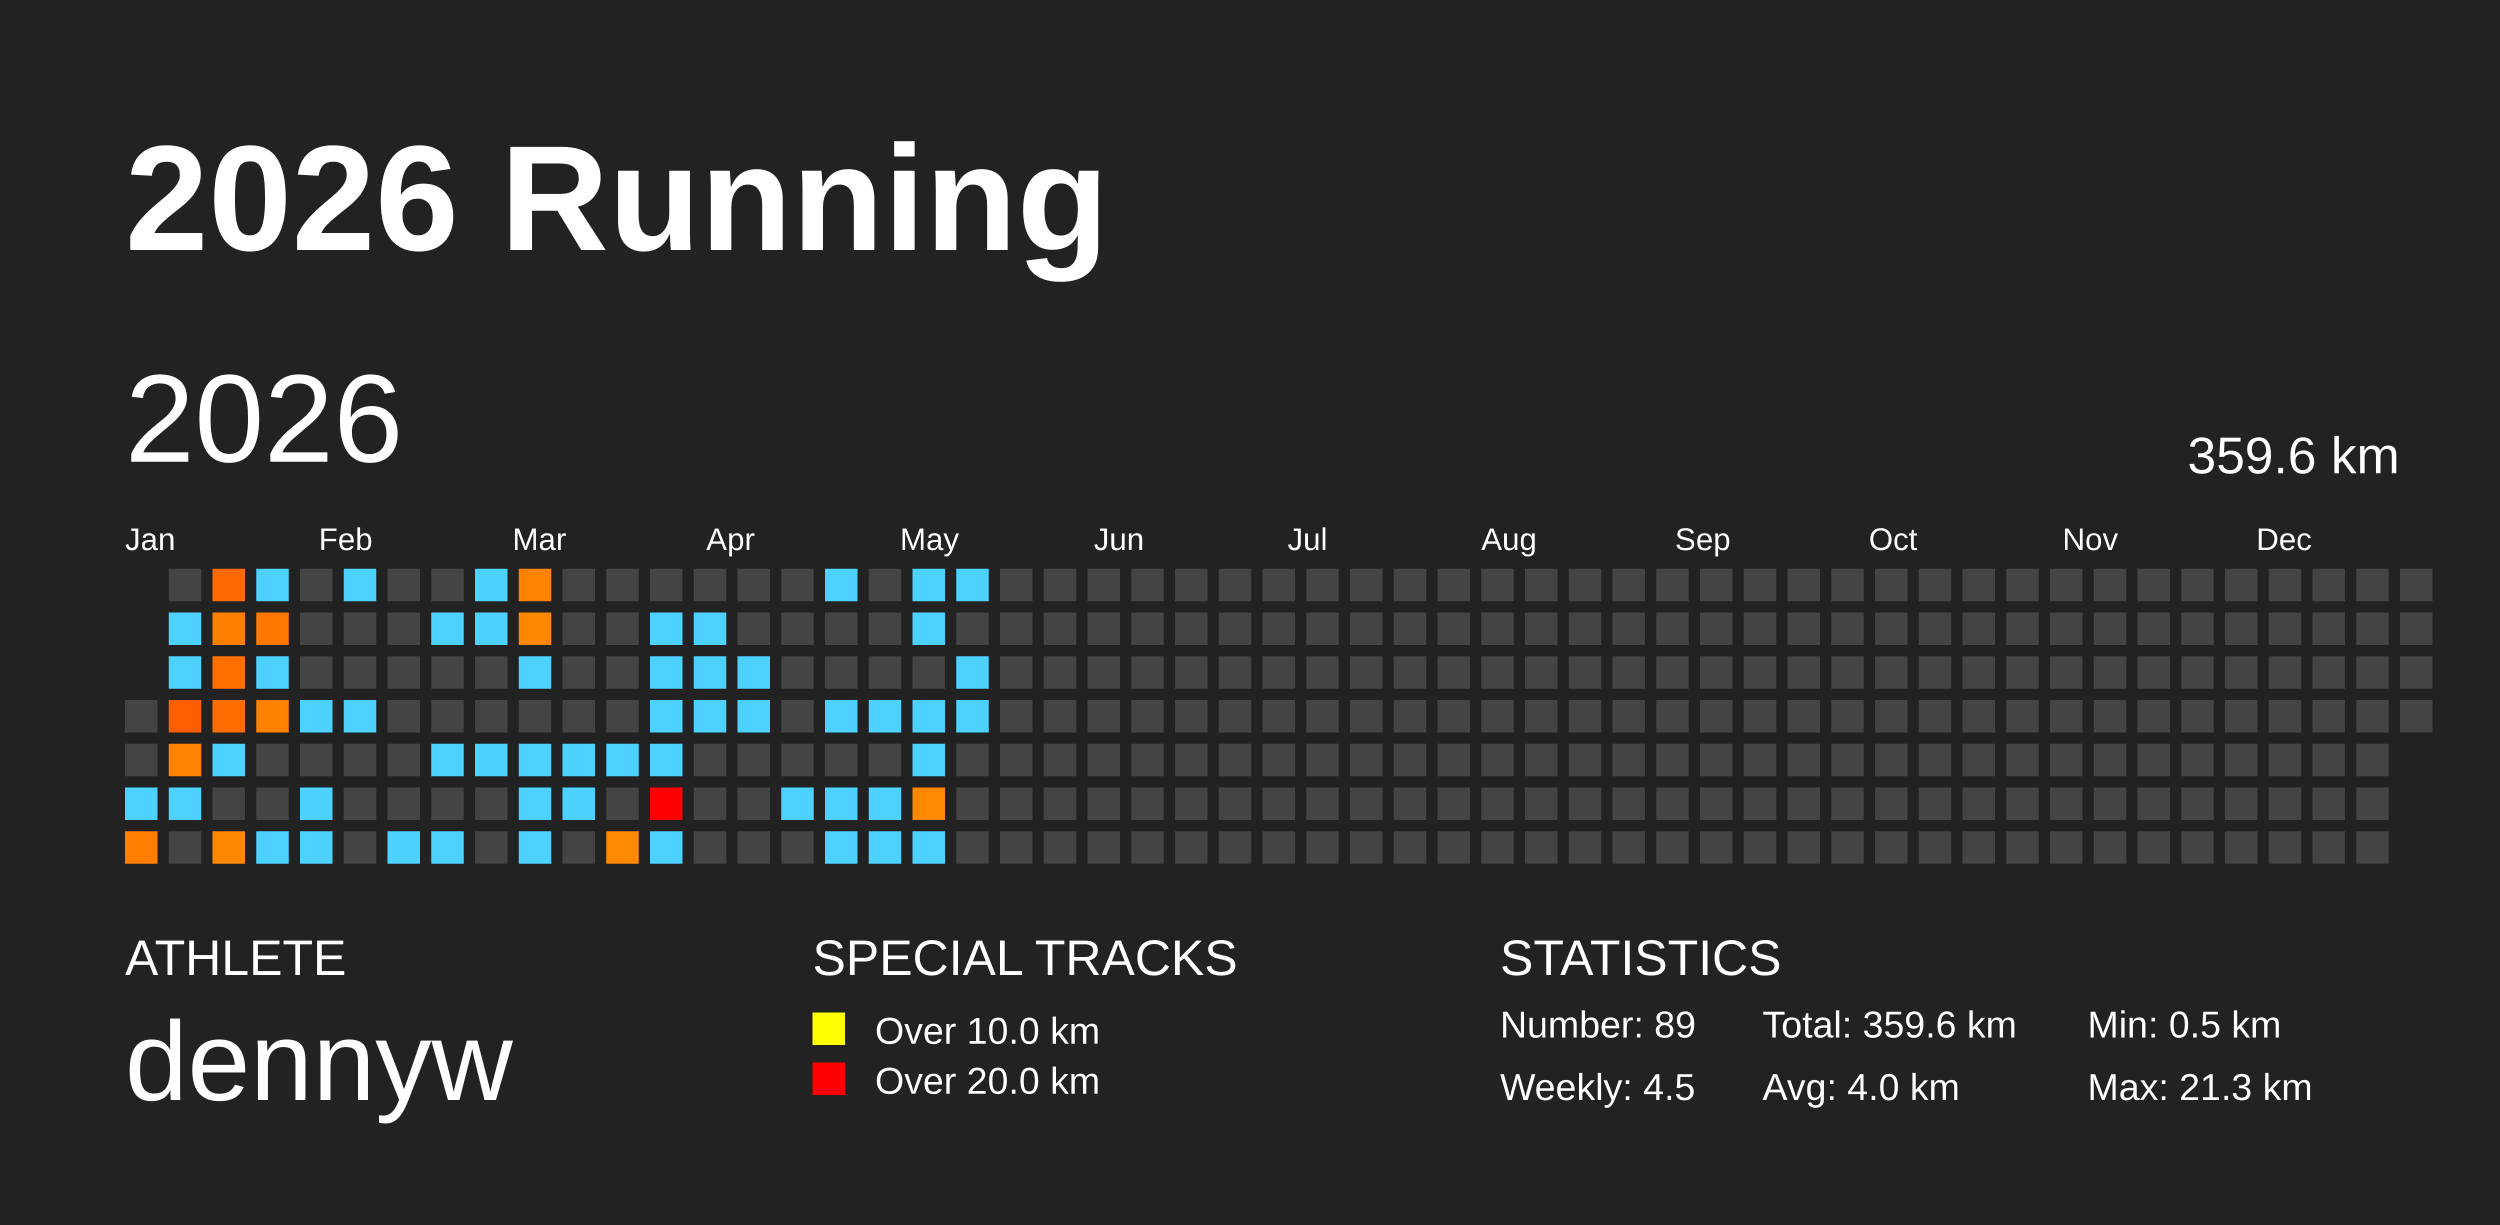
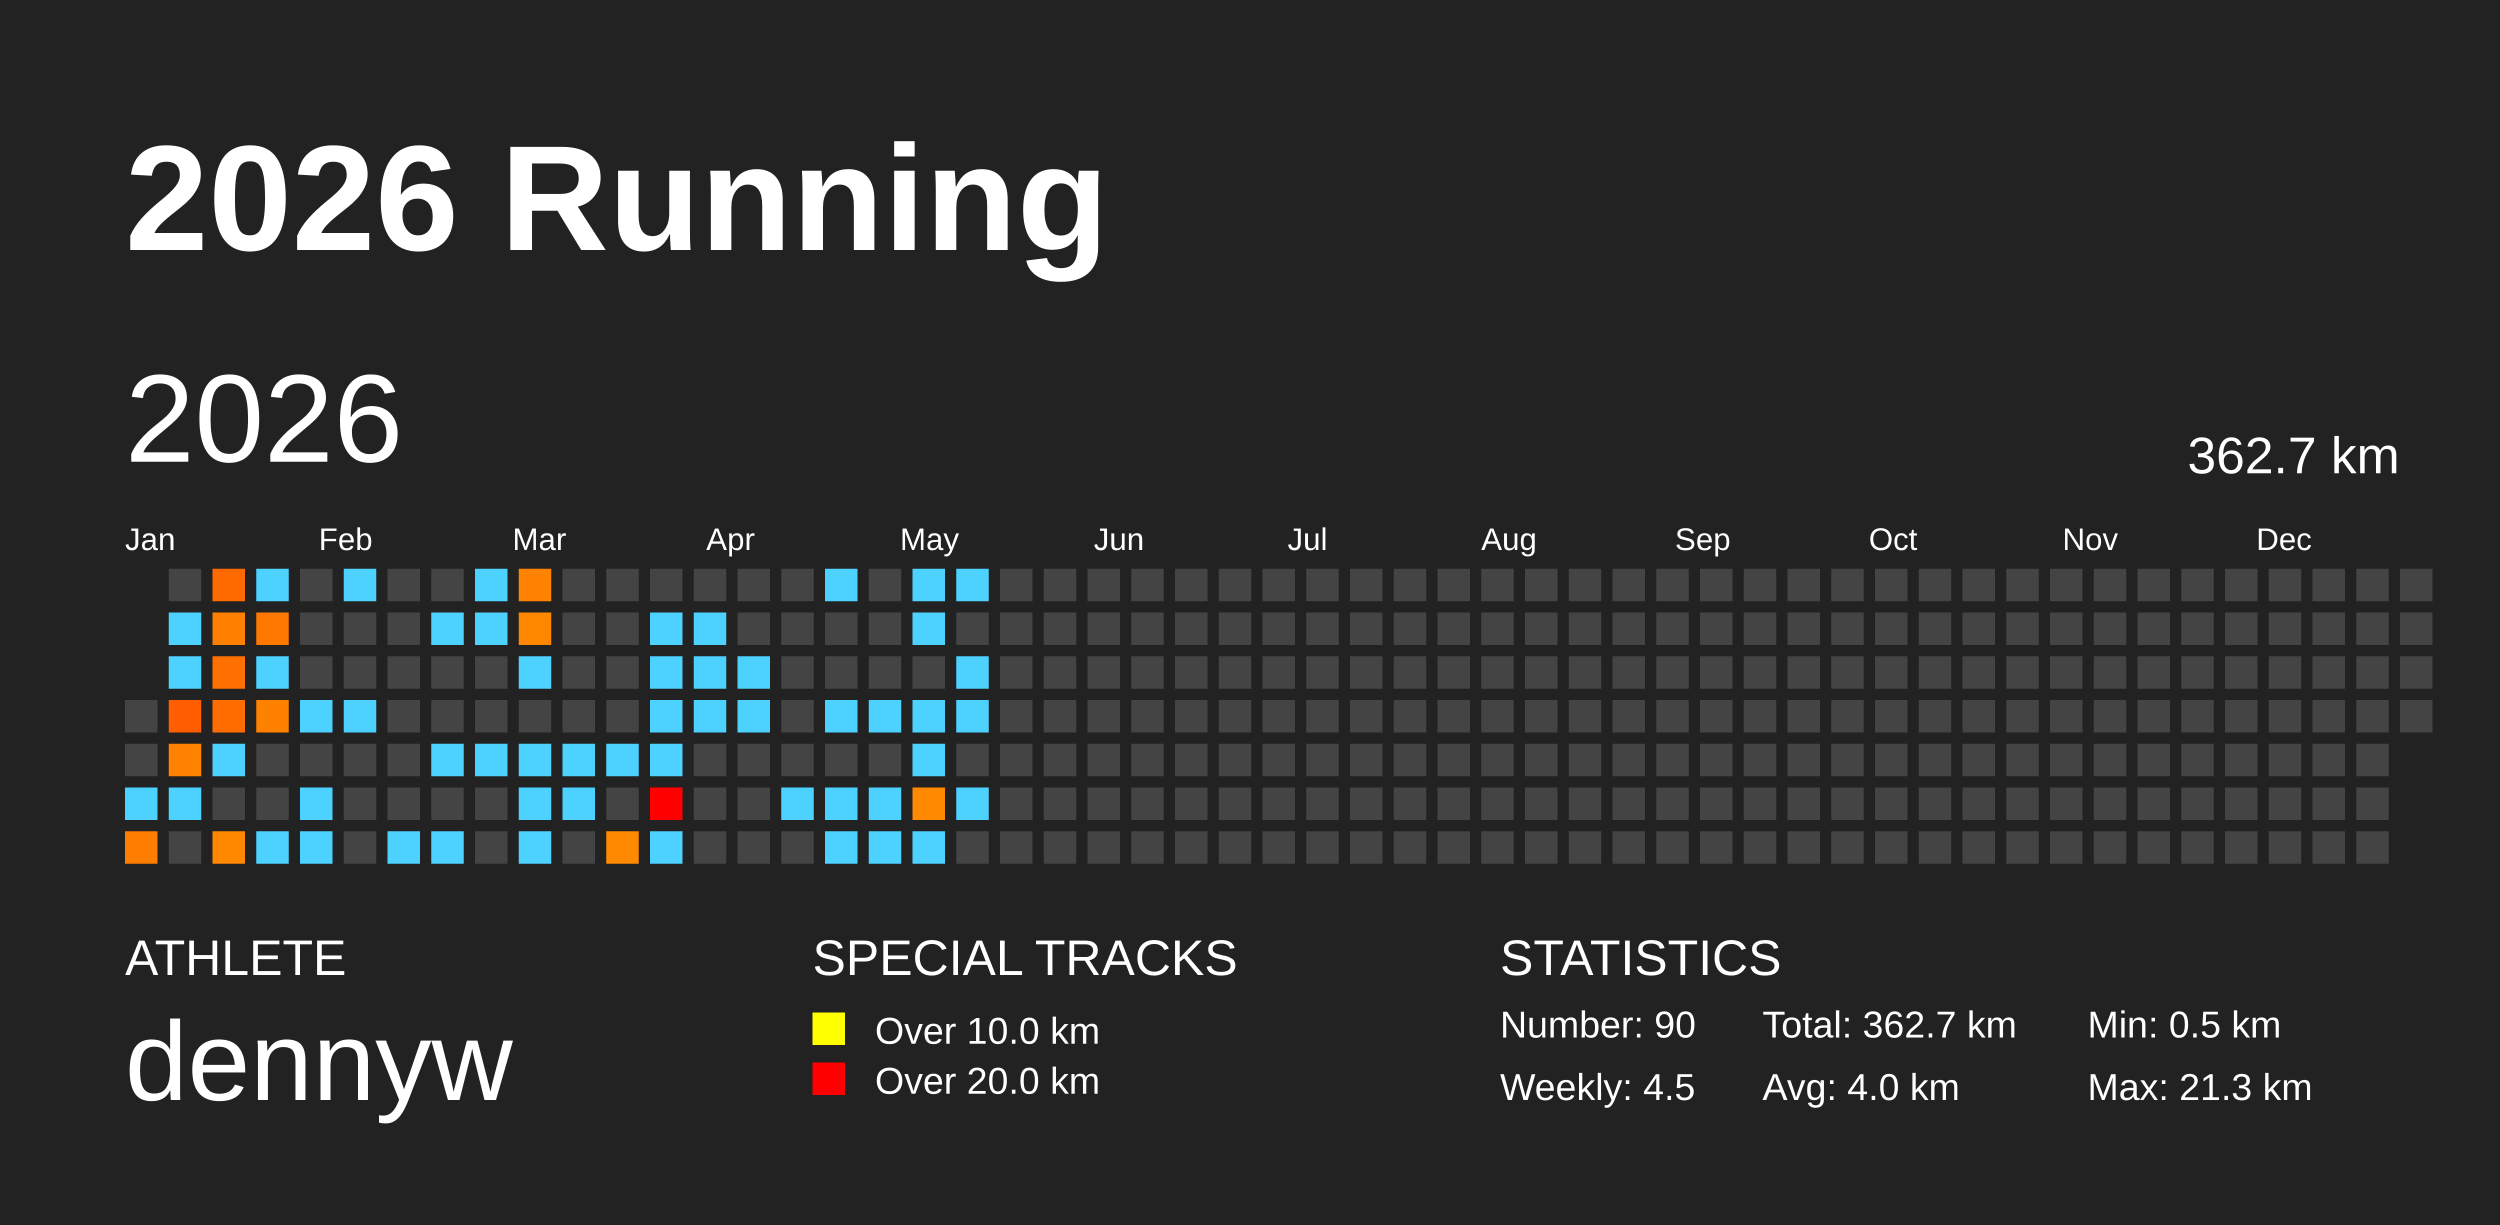
<svg xmlns="http://www.w3.org/2000/svg" baseProfile="full" height="98mm" version="1.1" viewBox="0,0,200,98" width="200mm">
  <defs />
  <rect fill="#222222" height="98" width="200" x="0" y="0" />
  <text fill="#FFFFFF" style="font-size:12px; font-family:Arial; font-weight:bold;" x="10" y="20">2026 Running</text>
  <text fill="#FFFFFF" style="font-size:4px; font-family:Arial" x="10" y="78">ATHLETE</text>
  <text fill="#FFFFFF" style="font-size:9px; font-family:Arial" x="10" y="88">dennyw</text>
  <text fill="#FFFFFF" style="font-size:4px; font-family:Arial" x="65" y="78">SPECIAL TRACKS</text>
  <rect fill="yellow" height="2.6" width="2.6" x="65" y="81" />
  <text fill="#FFFFFF" style="font-size:3px; font-family:Arial" x="70" y="83.5">Over 10.0 km</text>
  <rect fill="red" height="2.6" width="2.6" x="65" y="85" />
  <text fill="#FFFFFF" style="font-size:3px; font-family:Arial" x="70" y="87.5">Over 20.0 km</text>
  <text fill="#FFFFFF" style="font-size:4px; font-family:Arial" x="120" y="78">STATISTICS</text>
-   <text fill="#FFFFFF" style="font-size:3px; font-family:Arial" x="120" y="83">Number: 89</text>
+   <text fill="#FFFFFF" style="font-size:3px; font-family:Arial" x="120" y="83">Number: 90</text>
  <text fill="#FFFFFF" style="font-size:3px; font-family:Arial" x="120" y="88">Weekly: 4.5</text>
-   <text fill="#FFFFFF" style="font-size:3px; font-family:Arial" x="141" y="83">Total: 359.6 km</text>
+   <text fill="#FFFFFF" style="font-size:3px; font-family:Arial" x="141" y="83">Total: 362.7 km</text>
  <text fill="#FFFFFF" style="font-size:3px; font-family:Arial" x="141" y="88">Avg: 4.0 km</text>
  <text fill="#FFFFFF" style="font-size:3px; font-family:Arial" x="167" y="83">Min: 0.5 km</text>
  <text fill="#FFFFFF" style="font-size:3px; font-family:Arial" x="167" y="88">Max: 21.3 km</text>
  <text dominant-baseline="hanging" fill="#FFFFFF" style="font-size:10.0px; font-family:Arial;" x="10" y="30">2026</text>
-   <text dominant-baseline="hanging" fill="#FFFFFF" style="font-size:4.125px; font-family:Arial;" x="175" y="35">359.6 km</text>
+   <text dominant-baseline="hanging" fill="#FFFFFF" style="font-size:4.125px; font-family:Arial;" x="175" y="35">362.7 km</text>
  <text fill="#FFFFFF" style="font-size:2.5px; font-family:Arial" x="10.0" y="44">Jan</text>
  <text fill="#FFFFFF" style="font-size:2.5px; font-family:Arial" x="25.5" y="44">Feb</text>
  <text fill="#FFFFFF" style="font-size:2.5px; font-family:Arial" x="41.0" y="44">Mar</text>
  <text fill="#FFFFFF" style="font-size:2.5px; font-family:Arial" x="56.5" y="44">Apr</text>
  <text fill="#FFFFFF" style="font-size:2.5px; font-family:Arial" x="72.0" y="44">May</text>
  <text fill="#FFFFFF" style="font-size:2.5px; font-family:Arial" x="87.5" y="44">Jun</text>
  <text fill="#FFFFFF" style="font-size:2.5px; font-family:Arial" x="103.0" y="44">Jul</text>
  <text fill="#FFFFFF" style="font-size:2.5px; font-family:Arial" x="118.5" y="44">Aug</text>
  <text fill="#FFFFFF" style="font-size:2.5px; font-family:Arial" x="134.0" y="44">Sep</text>
  <text fill="#FFFFFF" style="font-size:2.5px; font-family:Arial" x="149.5" y="44">Oct</text>
  <text fill="#FFFFFF" style="font-size:2.5px; font-family:Arial" x="165.0" y="44">Nov</text>
  <text fill="#FFFFFF" style="font-size:2.5px; font-family:Arial" x="180.5" y="44">Dec</text>
  <rect fill="#444444" height="2.6" width="2.6" x="10.0" y="56.0" />
  <rect fill="#444444" height="2.6" width="2.6" x="10.0" y="59.5" />
  <rect fill="#4dd2ff" height="2.6" width="2.6" x="10.0" y="63.0" />
  <rect fill="#ff7d00" height="2.6" width="2.6" x="10.0" y="66.5" />
  <rect fill="#444444" height="2.6" width="2.6" x="13.5" y="45.5" />
  <rect fill="#4dd2ff" height="2.6" width="2.6" x="13.5" y="49.0" />
  <rect fill="#4dd2ff" height="2.6" width="2.6" x="13.5" y="52.5" />
  <rect fill="#ff5e00" height="2.6" width="2.6" x="13.5" y="56.0" />
  <rect fill="#ff8200" height="2.6" width="2.6" x="13.5" y="59.5" />
  <rect fill="#4dd2ff" height="2.6" width="2.6" x="13.5" y="63.0" />
  <rect fill="#444444" height="2.6" width="2.6" x="13.5" y="66.5" />
  <rect fill="#ff6a00" height="2.6" width="2.6" x="17.0" y="45.5" />
  <rect fill="#ff7f00" height="2.6" width="2.6" x="17.0" y="49.0" />
  <rect fill="#ff7000" height="2.6" width="2.6" x="17.0" y="52.5" />
  <rect fill="#ff6d00" height="2.6" width="2.6" x="17.0" y="56.0" />
  <rect fill="#4dd2ff" height="2.6" width="2.6" x="17.0" y="59.5" />
  <rect fill="#444444" height="2.6" width="2.6" x="17.0" y="63.0" />
  <rect fill="#ff8800" height="2.6" width="2.6" x="17.0" y="66.5" />
  <rect fill="#4dd2ff" height="2.6" width="2.6" x="20.5" y="45.5" />
  <rect fill="#ff7800" height="2.6" width="2.6" x="20.5" y="49.0" />
  <rect fill="#4dd2ff" height="2.6" width="2.6" x="20.5" y="52.5" />
  <rect fill="#ff8100" height="2.6" width="2.6" x="20.5" y="56.0" />
  <rect fill="#444444" height="2.6" width="2.6" x="20.5" y="59.5" />
  <rect fill="#444444" height="2.6" width="2.6" x="20.5" y="63.0" />
  <rect fill="#4dd2ff" height="2.6" width="2.6" x="20.5" y="66.5" />
  <rect fill="#444444" height="2.6" width="2.6" x="24.0" y="45.5" />
  <rect fill="#444444" height="2.6" width="2.6" x="24.0" y="49.0" />
  <rect fill="#444444" height="2.6" width="2.6" x="24.0" y="52.5" />
  <rect fill="#4dd2ff" height="2.6" width="2.6" x="24.0" y="56.0" />
  <rect fill="#444444" height="2.6" width="2.6" x="24.0" y="59.5" />
  <rect fill="#4dd2ff" height="2.6" width="2.6" x="24.0" y="63.0" />
  <rect fill="#4dd2ff" height="2.6" width="2.6" x="24.0" y="66.5" />
  <rect fill="#4dd2ff" height="2.6" width="2.6" x="27.5" y="45.5" />
  <rect fill="#444444" height="2.6" width="2.6" x="27.5" y="49.0" />
  <rect fill="#444444" height="2.6" width="2.6" x="27.5" y="52.5" />
  <rect fill="#4dd2ff" height="2.6" width="2.6" x="27.5" y="56.0" />
  <rect fill="#444444" height="2.6" width="2.6" x="27.5" y="59.5" />
  <rect fill="#444444" height="2.6" width="2.6" x="27.5" y="63.0" />
  <rect fill="#444444" height="2.6" width="2.6" x="27.5" y="66.5" />
  <rect fill="#444444" height="2.6" width="2.6" x="31.0" y="45.5" />
  <rect fill="#444444" height="2.6" width="2.6" x="31.0" y="49.0" />
  <rect fill="#444444" height="2.6" width="2.6" x="31.0" y="52.5" />
  <rect fill="#444444" height="2.6" width="2.6" x="31.0" y="56.0" />
  <rect fill="#444444" height="2.6" width="2.6" x="31.0" y="59.5" />
  <rect fill="#444444" height="2.6" width="2.6" x="31.0" y="63.0" />
  <rect fill="#4dd2ff" height="2.6" width="2.6" x="31.0" y="66.5" />
  <rect fill="#444444" height="2.6" width="2.6" x="34.5" y="45.5" />
  <rect fill="#4dd2ff" height="2.6" width="2.6" x="34.5" y="49.0" />
  <rect fill="#444444" height="2.6" width="2.6" x="34.5" y="52.5" />
  <rect fill="#444444" height="2.6" width="2.6" x="34.5" y="56.0" />
  <rect fill="#4dd2ff" height="2.6" width="2.6" x="34.5" y="59.5" />
  <rect fill="#444444" height="2.6" width="2.6" x="34.5" y="63.0" />
  <rect fill="#4dd2ff" height="2.6" width="2.6" x="34.5" y="66.5" />
  <rect fill="#4dd2ff" height="2.6" width="2.6" x="38.0" y="45.5" />
  <rect fill="#4dd2ff" height="2.6" width="2.6" x="38.0" y="49.0" />
  <rect fill="#444444" height="2.6" width="2.6" x="38.0" y="52.5" />
  <rect fill="#444444" height="2.6" width="2.6" x="38.0" y="56.0" />
  <rect fill="#4dd2ff" height="2.6" width="2.6" x="38.0" y="59.5" />
  <rect fill="#444444" height="2.6" width="2.6" x="38.0" y="63.0" />
  <rect fill="#444444" height="2.6" width="2.6" x="38.0" y="66.5" />
  <rect fill="#ff8200" height="2.6" width="2.6" x="41.5" y="45.5" />
  <rect fill="#ff8700" height="2.6" width="2.6" x="41.5" y="49.0" />
  <rect fill="#4dd2ff" height="2.6" width="2.6" x="41.5" y="52.5" />
  <rect fill="#444444" height="2.6" width="2.6" x="41.5" y="56.0" />
  <rect fill="#4dd2ff" height="2.6" width="2.6" x="41.5" y="59.5" />
  <rect fill="#4dd2ff" height="2.6" width="2.6" x="41.5" y="63.0" />
  <rect fill="#4dd2ff" height="2.6" width="2.6" x="41.5" y="66.5" />
  <rect fill="#444444" height="2.6" width="2.6" x="45.0" y="45.5" />
  <rect fill="#444444" height="2.6" width="2.6" x="45.0" y="49.0" />
  <rect fill="#444444" height="2.6" width="2.6" x="45.0" y="52.5" />
  <rect fill="#444444" height="2.6" width="2.6" x="45.0" y="56.0" />
  <rect fill="#4dd2ff" height="2.6" width="2.6" x="45.0" y="59.5" />
  <rect fill="#4dd2ff" height="2.6" width="2.6" x="45.0" y="63.0" />
  <rect fill="#444444" height="2.6" width="2.6" x="45.0" y="66.5" />
  <rect fill="#444444" height="2.6" width="2.6" x="48.5" y="45.5" />
  <rect fill="#444444" height="2.6" width="2.6" x="48.5" y="49.0" />
  <rect fill="#444444" height="2.6" width="2.6" x="48.5" y="52.5" />
  <rect fill="#444444" height="2.6" width="2.6" x="48.5" y="56.0" />
  <rect fill="#4dd2ff" height="2.6" width="2.6" x="48.5" y="59.5" />
  <rect fill="#444444" height="2.6" width="2.6" x="48.5" y="63.0" />
  <rect fill="#ff8900" height="2.6" width="2.6" x="48.5" y="66.5" />
  <rect fill="#444444" height="2.6" width="2.6" x="52.0" y="45.5" />
  <rect fill="#4dd2ff" height="2.6" width="2.6" x="52.0" y="49.0" />
  <rect fill="#4dd2ff" height="2.6" width="2.6" x="52.0" y="52.5" />
  <rect fill="#4dd2ff" height="2.6" width="2.6" x="52.0" y="56.0" />
  <rect fill="#4dd2ff" height="2.6" width="2.6" x="52.0" y="59.5" />
  <rect fill="red" height="2.6" width="2.6" x="52.0" y="63.0" />
  <rect fill="#4dd2ff" height="2.6" width="2.6" x="52.0" y="66.5" />
  <rect fill="#444444" height="2.6" width="2.6" x="55.5" y="45.5" />
  <rect fill="#4dd2ff" height="2.6" width="2.6" x="55.5" y="49.0" />
  <rect fill="#4dd2ff" height="2.6" width="2.6" x="55.5" y="52.5" />
  <rect fill="#4dd2ff" height="2.6" width="2.6" x="55.5" y="56.0" />
  <rect fill="#444444" height="2.6" width="2.6" x="55.5" y="59.5" />
  <rect fill="#444444" height="2.6" width="2.6" x="55.5" y="63.0" />
  <rect fill="#444444" height="2.6" width="2.6" x="55.5" y="66.5" />
  <rect fill="#444444" height="2.6" width="2.6" x="59.0" y="45.5" />
  <rect fill="#444444" height="2.6" width="2.6" x="59.0" y="49.0" />
  <rect fill="#4dd2ff" height="2.6" width="2.6" x="59.0" y="52.5" />
  <rect fill="#4dd2ff" height="2.6" width="2.6" x="59.0" y="56.0" />
  <rect fill="#444444" height="2.6" width="2.6" x="59.0" y="59.5" />
  <rect fill="#444444" height="2.6" width="2.6" x="59.0" y="63.0" />
  <rect fill="#444444" height="2.6" width="2.6" x="59.0" y="66.5" />
  <rect fill="#444444" height="2.6" width="2.6" x="62.5" y="45.5" />
  <rect fill="#444444" height="2.6" width="2.6" x="62.5" y="49.0" />
  <rect fill="#444444" height="2.6" width="2.6" x="62.5" y="52.5" />
  <rect fill="#444444" height="2.6" width="2.6" x="62.5" y="56.0" />
  <rect fill="#444444" height="2.6" width="2.6" x="62.5" y="59.5" />
  <rect fill="#4dd2ff" height="2.6" width="2.6" x="62.5" y="63.0" />
  <rect fill="#444444" height="2.6" width="2.6" x="62.5" y="66.5" />
  <rect fill="#4dd2ff" height="2.6" width="2.6" x="66.0" y="45.5" />
  <rect fill="#444444" height="2.6" width="2.6" x="66.0" y="49.0" />
  <rect fill="#444444" height="2.6" width="2.6" x="66.0" y="52.5" />
  <rect fill="#4dd2ff" height="2.6" width="2.6" x="66.0" y="56.0" />
  <rect fill="#444444" height="2.6" width="2.6" x="66.0" y="59.5" />
  <rect fill="#4dd2ff" height="2.6" width="2.6" x="66.0" y="63.0" />
  <rect fill="#4dd2ff" height="2.6" width="2.6" x="66.0" y="66.5" />
  <rect fill="#444444" height="2.6" width="2.6" x="69.5" y="45.5" />
  <rect fill="#444444" height="2.6" width="2.6" x="69.5" y="49.0" />
  <rect fill="#444444" height="2.6" width="2.6" x="69.5" y="52.5" />
  <rect fill="#4dd2ff" height="2.6" width="2.6" x="69.5" y="56.0" />
  <rect fill="#444444" height="2.6" width="2.6" x="69.5" y="59.5" />
  <rect fill="#4dd2ff" height="2.6" width="2.6" x="69.5" y="63.0" />
  <rect fill="#4dd2ff" height="2.6" width="2.6" x="69.5" y="66.5" />
  <rect fill="#4dd2ff" height="2.6" width="2.6" x="73.0" y="45.5" />
  <rect fill="#4dd2ff" height="2.6" width="2.6" x="73.0" y="49.0" />
  <rect fill="#444444" height="2.6" width="2.6" x="73.0" y="52.5" />
  <rect fill="#4dd2ff" height="2.6" width="2.6" x="73.0" y="56.0" />
  <rect fill="#4dd2ff" height="2.6" width="2.6" x="73.0" y="59.5" />
  <rect fill="#ff8900" height="2.6" width="2.6" x="73.0" y="63.0" />
  <rect fill="#4dd2ff" height="2.6" width="2.6" x="73.0" y="66.5" />
  <rect fill="#4dd2ff" height="2.6" width="2.6" x="76.5" y="45.5" />
  <rect fill="#444444" height="2.6" width="2.6" x="76.5" y="49.0" />
  <rect fill="#4dd2ff" height="2.6" width="2.6" x="76.5" y="52.5" />
  <rect fill="#4dd2ff" height="2.6" width="2.6" x="76.5" y="56.0" />
  <rect fill="#444444" height="2.6" width="2.6" x="76.5" y="59.5" />
-   <rect fill="#444444" height="2.6" width="2.6" x="76.5" y="63.0" />
+   <rect fill="#4dd2ff" height="2.6" width="2.6" x="76.5" y="63.0" />
  <rect fill="#444444" height="2.6" width="2.6" x="76.5" y="66.5" />
  <rect fill="#444444" height="2.6" width="2.6" x="80.0" y="45.5" />
  <rect fill="#444444" height="2.6" width="2.6" x="80.0" y="49.0" />
  <rect fill="#444444" height="2.6" width="2.6" x="80.0" y="52.5" />
  <rect fill="#444444" height="2.6" width="2.6" x="80.0" y="56.0" />
  <rect fill="#444444" height="2.6" width="2.6" x="80.0" y="59.5" />
  <rect fill="#444444" height="2.6" width="2.6" x="80.0" y="63.0" />
  <rect fill="#444444" height="2.6" width="2.6" x="80.0" y="66.5" />
  <rect fill="#444444" height="2.6" width="2.6" x="83.5" y="45.5" />
  <rect fill="#444444" height="2.6" width="2.6" x="83.5" y="49.0" />
  <rect fill="#444444" height="2.6" width="2.6" x="83.5" y="52.5" />
  <rect fill="#444444" height="2.6" width="2.6" x="83.5" y="56.0" />
  <rect fill="#444444" height="2.6" width="2.6" x="83.5" y="59.5" />
  <rect fill="#444444" height="2.6" width="2.6" x="83.5" y="63.0" />
  <rect fill="#444444" height="2.6" width="2.6" x="83.5" y="66.5" />
  <rect fill="#444444" height="2.6" width="2.6" x="87.0" y="45.5" />
  <rect fill="#444444" height="2.6" width="2.6" x="87.0" y="49.0" />
  <rect fill="#444444" height="2.6" width="2.6" x="87.0" y="52.5" />
  <rect fill="#444444" height="2.6" width="2.6" x="87.0" y="56.0" />
  <rect fill="#444444" height="2.6" width="2.6" x="87.0" y="59.5" />
  <rect fill="#444444" height="2.6" width="2.6" x="87.0" y="63.0" />
  <rect fill="#444444" height="2.6" width="2.6" x="87.0" y="66.5" />
  <rect fill="#444444" height="2.6" width="2.6" x="90.5" y="45.5" />
  <rect fill="#444444" height="2.6" width="2.6" x="90.5" y="49.0" />
  <rect fill="#444444" height="2.6" width="2.6" x="90.5" y="52.5" />
  <rect fill="#444444" height="2.6" width="2.6" x="90.5" y="56.0" />
  <rect fill="#444444" height="2.6" width="2.6" x="90.5" y="59.5" />
  <rect fill="#444444" height="2.6" width="2.6" x="90.5" y="63.0" />
  <rect fill="#444444" height="2.6" width="2.6" x="90.5" y="66.5" />
  <rect fill="#444444" height="2.6" width="2.6" x="94.0" y="45.5" />
  <rect fill="#444444" height="2.6" width="2.6" x="94.0" y="49.0" />
  <rect fill="#444444" height="2.6" width="2.6" x="94.0" y="52.5" />
  <rect fill="#444444" height="2.6" width="2.6" x="94.0" y="56.0" />
  <rect fill="#444444" height="2.6" width="2.6" x="94.0" y="59.5" />
  <rect fill="#444444" height="2.6" width="2.6" x="94.0" y="63.0" />
  <rect fill="#444444" height="2.6" width="2.6" x="94.0" y="66.5" />
  <rect fill="#444444" height="2.6" width="2.6" x="97.5" y="45.5" />
  <rect fill="#444444" height="2.6" width="2.6" x="97.5" y="49.0" />
  <rect fill="#444444" height="2.6" width="2.6" x="97.5" y="52.5" />
  <rect fill="#444444" height="2.6" width="2.6" x="97.5" y="56.0" />
  <rect fill="#444444" height="2.6" width="2.6" x="97.5" y="59.5" />
  <rect fill="#444444" height="2.6" width="2.6" x="97.5" y="63.0" />
  <rect fill="#444444" height="2.6" width="2.6" x="97.5" y="66.5" />
  <rect fill="#444444" height="2.6" width="2.6" x="101.0" y="45.5" />
  <rect fill="#444444" height="2.6" width="2.6" x="101.0" y="49.0" />
  <rect fill="#444444" height="2.6" width="2.6" x="101.0" y="52.5" />
  <rect fill="#444444" height="2.6" width="2.6" x="101.0" y="56.0" />
  <rect fill="#444444" height="2.6" width="2.6" x="101.0" y="59.5" />
  <rect fill="#444444" height="2.6" width="2.6" x="101.0" y="63.0" />
  <rect fill="#444444" height="2.6" width="2.6" x="101.0" y="66.5" />
  <rect fill="#444444" height="2.6" width="2.6" x="104.5" y="45.5" />
  <rect fill="#444444" height="2.6" width="2.6" x="104.5" y="49.0" />
  <rect fill="#444444" height="2.6" width="2.6" x="104.5" y="52.5" />
  <rect fill="#444444" height="2.6" width="2.6" x="104.5" y="56.0" />
  <rect fill="#444444" height="2.6" width="2.6" x="104.5" y="59.5" />
  <rect fill="#444444" height="2.6" width="2.6" x="104.5" y="63.0" />
  <rect fill="#444444" height="2.6" width="2.6" x="104.5" y="66.5" />
  <rect fill="#444444" height="2.6" width="2.6" x="108.0" y="45.5" />
  <rect fill="#444444" height="2.6" width="2.6" x="108.0" y="49.0" />
  <rect fill="#444444" height="2.6" width="2.6" x="108.0" y="52.5" />
  <rect fill="#444444" height="2.6" width="2.6" x="108.0" y="56.0" />
  <rect fill="#444444" height="2.6" width="2.6" x="108.0" y="59.5" />
  <rect fill="#444444" height="2.6" width="2.6" x="108.0" y="63.0" />
  <rect fill="#444444" height="2.6" width="2.6" x="108.0" y="66.5" />
  <rect fill="#444444" height="2.6" width="2.6" x="111.5" y="45.5" />
  <rect fill="#444444" height="2.6" width="2.6" x="111.5" y="49.0" />
  <rect fill="#444444" height="2.6" width="2.6" x="111.5" y="52.5" />
  <rect fill="#444444" height="2.6" width="2.6" x="111.5" y="56.0" />
  <rect fill="#444444" height="2.6" width="2.6" x="111.5" y="59.5" />
  <rect fill="#444444" height="2.6" width="2.6" x="111.5" y="63.0" />
  <rect fill="#444444" height="2.6" width="2.6" x="111.5" y="66.5" />
  <rect fill="#444444" height="2.6" width="2.6" x="115.0" y="45.5" />
  <rect fill="#444444" height="2.6" width="2.6" x="115.0" y="49.0" />
  <rect fill="#444444" height="2.6" width="2.6" x="115.0" y="52.5" />
  <rect fill="#444444" height="2.6" width="2.6" x="115.0" y="56.0" />
  <rect fill="#444444" height="2.6" width="2.6" x="115.0" y="59.5" />
  <rect fill="#444444" height="2.6" width="2.6" x="115.0" y="63.0" />
  <rect fill="#444444" height="2.6" width="2.6" x="115.0" y="66.5" />
  <rect fill="#444444" height="2.6" width="2.6" x="118.5" y="45.5" />
  <rect fill="#444444" height="2.6" width="2.6" x="118.5" y="49.0" />
  <rect fill="#444444" height="2.6" width="2.6" x="118.5" y="52.5" />
  <rect fill="#444444" height="2.6" width="2.6" x="118.5" y="56.0" />
  <rect fill="#444444" height="2.6" width="2.6" x="118.5" y="59.5" />
  <rect fill="#444444" height="2.6" width="2.6" x="118.5" y="63.0" />
  <rect fill="#444444" height="2.6" width="2.6" x="118.5" y="66.5" />
  <rect fill="#444444" height="2.6" width="2.6" x="122.0" y="45.5" />
  <rect fill="#444444" height="2.6" width="2.6" x="122.0" y="49.0" />
  <rect fill="#444444" height="2.6" width="2.6" x="122.0" y="52.5" />
  <rect fill="#444444" height="2.6" width="2.6" x="122.0" y="56.0" />
  <rect fill="#444444" height="2.6" width="2.6" x="122.0" y="59.5" />
  <rect fill="#444444" height="2.6" width="2.6" x="122.0" y="63.0" />
  <rect fill="#444444" height="2.6" width="2.6" x="122.0" y="66.5" />
  <rect fill="#444444" height="2.6" width="2.6" x="125.5" y="45.5" />
  <rect fill="#444444" height="2.6" width="2.6" x="125.5" y="49.0" />
  <rect fill="#444444" height="2.6" width="2.6" x="125.5" y="52.5" />
  <rect fill="#444444" height="2.6" width="2.6" x="125.5" y="56.0" />
  <rect fill="#444444" height="2.6" width="2.6" x="125.5" y="59.5" />
  <rect fill="#444444" height="2.6" width="2.6" x="125.5" y="63.0" />
  <rect fill="#444444" height="2.6" width="2.6" x="125.5" y="66.5" />
  <rect fill="#444444" height="2.6" width="2.6" x="129.0" y="45.5" />
  <rect fill="#444444" height="2.6" width="2.6" x="129.0" y="49.0" />
  <rect fill="#444444" height="2.6" width="2.6" x="129.0" y="52.5" />
  <rect fill="#444444" height="2.6" width="2.6" x="129.0" y="56.0" />
  <rect fill="#444444" height="2.6" width="2.6" x="129.0" y="59.5" />
  <rect fill="#444444" height="2.6" width="2.6" x="129.0" y="63.0" />
  <rect fill="#444444" height="2.6" width="2.6" x="129.0" y="66.5" />
  <rect fill="#444444" height="2.6" width="2.6" x="132.5" y="45.5" />
  <rect fill="#444444" height="2.6" width="2.6" x="132.5" y="49.0" />
  <rect fill="#444444" height="2.6" width="2.6" x="132.5" y="52.5" />
  <rect fill="#444444" height="2.6" width="2.6" x="132.5" y="56.0" />
  <rect fill="#444444" height="2.6" width="2.6" x="132.5" y="59.5" />
  <rect fill="#444444" height="2.6" width="2.6" x="132.5" y="63.0" />
  <rect fill="#444444" height="2.6" width="2.6" x="132.5" y="66.5" />
  <rect fill="#444444" height="2.6" width="2.6" x="136.0" y="45.5" />
  <rect fill="#444444" height="2.6" width="2.6" x="136.0" y="49.0" />
  <rect fill="#444444" height="2.6" width="2.6" x="136.0" y="52.5" />
  <rect fill="#444444" height="2.6" width="2.6" x="136.0" y="56.0" />
  <rect fill="#444444" height="2.6" width="2.6" x="136.0" y="59.5" />
  <rect fill="#444444" height="2.6" width="2.6" x="136.0" y="63.0" />
  <rect fill="#444444" height="2.6" width="2.6" x="136.0" y="66.5" />
  <rect fill="#444444" height="2.6" width="2.6" x="139.5" y="45.5" />
  <rect fill="#444444" height="2.6" width="2.6" x="139.5" y="49.0" />
  <rect fill="#444444" height="2.6" width="2.6" x="139.5" y="52.5" />
  <rect fill="#444444" height="2.6" width="2.6" x="139.5" y="56.0" />
  <rect fill="#444444" height="2.6" width="2.6" x="139.5" y="59.5" />
  <rect fill="#444444" height="2.6" width="2.6" x="139.5" y="63.0" />
  <rect fill="#444444" height="2.6" width="2.6" x="139.5" y="66.5" />
  <rect fill="#444444" height="2.6" width="2.6" x="143.0" y="45.5" />
  <rect fill="#444444" height="2.6" width="2.6" x="143.0" y="49.0" />
  <rect fill="#444444" height="2.6" width="2.6" x="143.0" y="52.5" />
  <rect fill="#444444" height="2.6" width="2.6" x="143.0" y="56.0" />
  <rect fill="#444444" height="2.6" width="2.6" x="143.0" y="59.5" />
  <rect fill="#444444" height="2.6" width="2.6" x="143.0" y="63.0" />
  <rect fill="#444444" height="2.6" width="2.6" x="143.0" y="66.5" />
  <rect fill="#444444" height="2.6" width="2.6" x="146.5" y="45.5" />
  <rect fill="#444444" height="2.6" width="2.6" x="146.5" y="49.0" />
  <rect fill="#444444" height="2.6" width="2.6" x="146.5" y="52.5" />
  <rect fill="#444444" height="2.6" width="2.6" x="146.5" y="56.0" />
  <rect fill="#444444" height="2.6" width="2.6" x="146.5" y="59.5" />
  <rect fill="#444444" height="2.6" width="2.6" x="146.5" y="63.0" />
  <rect fill="#444444" height="2.6" width="2.6" x="146.5" y="66.5" />
  <rect fill="#444444" height="2.6" width="2.6" x="150.0" y="45.5" />
  <rect fill="#444444" height="2.6" width="2.6" x="150.0" y="49.0" />
  <rect fill="#444444" height="2.6" width="2.6" x="150.0" y="52.5" />
  <rect fill="#444444" height="2.6" width="2.6" x="150.0" y="56.0" />
  <rect fill="#444444" height="2.6" width="2.6" x="150.0" y="59.5" />
  <rect fill="#444444" height="2.6" width="2.6" x="150.0" y="63.0" />
  <rect fill="#444444" height="2.6" width="2.6" x="150.0" y="66.5" />
  <rect fill="#444444" height="2.6" width="2.6" x="153.5" y="45.5" />
  <rect fill="#444444" height="2.6" width="2.6" x="153.5" y="49.0" />
  <rect fill="#444444" height="2.6" width="2.6" x="153.5" y="52.5" />
  <rect fill="#444444" height="2.6" width="2.6" x="153.5" y="56.0" />
  <rect fill="#444444" height="2.6" width="2.6" x="153.5" y="59.5" />
  <rect fill="#444444" height="2.6" width="2.6" x="153.5" y="63.0" />
  <rect fill="#444444" height="2.6" width="2.6" x="153.5" y="66.5" />
  <rect fill="#444444" height="2.6" width="2.6" x="157.0" y="45.5" />
  <rect fill="#444444" height="2.6" width="2.6" x="157.0" y="49.0" />
  <rect fill="#444444" height="2.6" width="2.6" x="157.0" y="52.5" />
  <rect fill="#444444" height="2.6" width="2.6" x="157.0" y="56.0" />
  <rect fill="#444444" height="2.6" width="2.6" x="157.0" y="59.5" />
  <rect fill="#444444" height="2.6" width="2.6" x="157.0" y="63.0" />
  <rect fill="#444444" height="2.6" width="2.6" x="157.0" y="66.5" />
  <rect fill="#444444" height="2.6" width="2.6" x="160.5" y="45.5" />
  <rect fill="#444444" height="2.6" width="2.6" x="160.5" y="49.0" />
  <rect fill="#444444" height="2.6" width="2.6" x="160.5" y="52.5" />
  <rect fill="#444444" height="2.6" width="2.6" x="160.5" y="56.0" />
  <rect fill="#444444" height="2.6" width="2.6" x="160.5" y="59.5" />
  <rect fill="#444444" height="2.6" width="2.6" x="160.5" y="63.0" />
  <rect fill="#444444" height="2.6" width="2.6" x="160.5" y="66.5" />
  <rect fill="#444444" height="2.6" width="2.6" x="164.0" y="45.5" />
  <rect fill="#444444" height="2.6" width="2.6" x="164.0" y="49.0" />
  <rect fill="#444444" height="2.6" width="2.6" x="164.0" y="52.5" />
  <rect fill="#444444" height="2.6" width="2.6" x="164.0" y="56.0" />
  <rect fill="#444444" height="2.6" width="2.6" x="164.0" y="59.5" />
  <rect fill="#444444" height="2.6" width="2.6" x="164.0" y="63.0" />
  <rect fill="#444444" height="2.6" width="2.6" x="164.0" y="66.5" />
  <rect fill="#444444" height="2.6" width="2.6" x="167.5" y="45.5" />
  <rect fill="#444444" height="2.6" width="2.6" x="167.5" y="49.0" />
  <rect fill="#444444" height="2.6" width="2.6" x="167.5" y="52.5" />
  <rect fill="#444444" height="2.6" width="2.6" x="167.5" y="56.0" />
  <rect fill="#444444" height="2.6" width="2.6" x="167.5" y="59.5" />
  <rect fill="#444444" height="2.6" width="2.6" x="167.5" y="63.0" />
  <rect fill="#444444" height="2.6" width="2.6" x="167.5" y="66.5" />
  <rect fill="#444444" height="2.6" width="2.6" x="171.0" y="45.5" />
  <rect fill="#444444" height="2.6" width="2.6" x="171.0" y="49.0" />
  <rect fill="#444444" height="2.6" width="2.6" x="171.0" y="52.5" />
  <rect fill="#444444" height="2.6" width="2.6" x="171.0" y="56.0" />
  <rect fill="#444444" height="2.6" width="2.6" x="171.0" y="59.5" />
  <rect fill="#444444" height="2.6" width="2.6" x="171.0" y="63.0" />
  <rect fill="#444444" height="2.6" width="2.6" x="171.0" y="66.5" />
  <rect fill="#444444" height="2.6" width="2.6" x="174.5" y="45.5" />
  <rect fill="#444444" height="2.6" width="2.6" x="174.5" y="49.0" />
  <rect fill="#444444" height="2.6" width="2.6" x="174.5" y="52.5" />
  <rect fill="#444444" height="2.6" width="2.6" x="174.5" y="56.0" />
  <rect fill="#444444" height="2.6" width="2.6" x="174.5" y="59.5" />
  <rect fill="#444444" height="2.6" width="2.6" x="174.5" y="63.0" />
  <rect fill="#444444" height="2.6" width="2.6" x="174.5" y="66.5" />
  <rect fill="#444444" height="2.6" width="2.6" x="178.0" y="45.5" />
  <rect fill="#444444" height="2.6" width="2.6" x="178.0" y="49.0" />
  <rect fill="#444444" height="2.6" width="2.6" x="178.0" y="52.5" />
  <rect fill="#444444" height="2.6" width="2.6" x="178.0" y="56.0" />
  <rect fill="#444444" height="2.6" width="2.6" x="178.0" y="59.5" />
  <rect fill="#444444" height="2.6" width="2.6" x="178.0" y="63.0" />
  <rect fill="#444444" height="2.6" width="2.6" x="178.0" y="66.5" />
  <rect fill="#444444" height="2.6" width="2.6" x="181.5" y="45.5" />
  <rect fill="#444444" height="2.6" width="2.6" x="181.5" y="49.0" />
  <rect fill="#444444" height="2.6" width="2.6" x="181.5" y="52.5" />
  <rect fill="#444444" height="2.6" width="2.6" x="181.5" y="56.0" />
  <rect fill="#444444" height="2.6" width="2.6" x="181.5" y="59.5" />
  <rect fill="#444444" height="2.6" width="2.6" x="181.5" y="63.0" />
  <rect fill="#444444" height="2.6" width="2.6" x="181.5" y="66.5" />
  <rect fill="#444444" height="2.6" width="2.6" x="185.0" y="45.5" />
  <rect fill="#444444" height="2.6" width="2.6" x="185.0" y="49.0" />
  <rect fill="#444444" height="2.6" width="2.6" x="185.0" y="52.5" />
  <rect fill="#444444" height="2.6" width="2.6" x="185.0" y="56.0" />
  <rect fill="#444444" height="2.6" width="2.6" x="185.0" y="59.5" />
  <rect fill="#444444" height="2.6" width="2.6" x="185.0" y="63.0" />
  <rect fill="#444444" height="2.6" width="2.6" x="185.0" y="66.5" />
  <rect fill="#444444" height="2.6" width="2.6" x="188.5" y="45.5" />
  <rect fill="#444444" height="2.6" width="2.6" x="188.5" y="49.0" />
  <rect fill="#444444" height="2.6" width="2.6" x="188.5" y="52.5" />
  <rect fill="#444444" height="2.6" width="2.6" x="188.5" y="56.0" />
  <rect fill="#444444" height="2.6" width="2.6" x="188.5" y="59.5" />
  <rect fill="#444444" height="2.6" width="2.6" x="188.5" y="63.0" />
  <rect fill="#444444" height="2.6" width="2.6" x="188.5" y="66.5" />
  <rect fill="#444444" height="2.6" width="2.6" x="192.0" y="45.5" />
  <rect fill="#444444" height="2.6" width="2.6" x="192.0" y="49.0" />
  <rect fill="#444444" height="2.6" width="2.6" x="192.0" y="52.5" />
  <rect fill="#444444" height="2.6" width="2.6" x="192.0" y="56.0" />
</svg>
